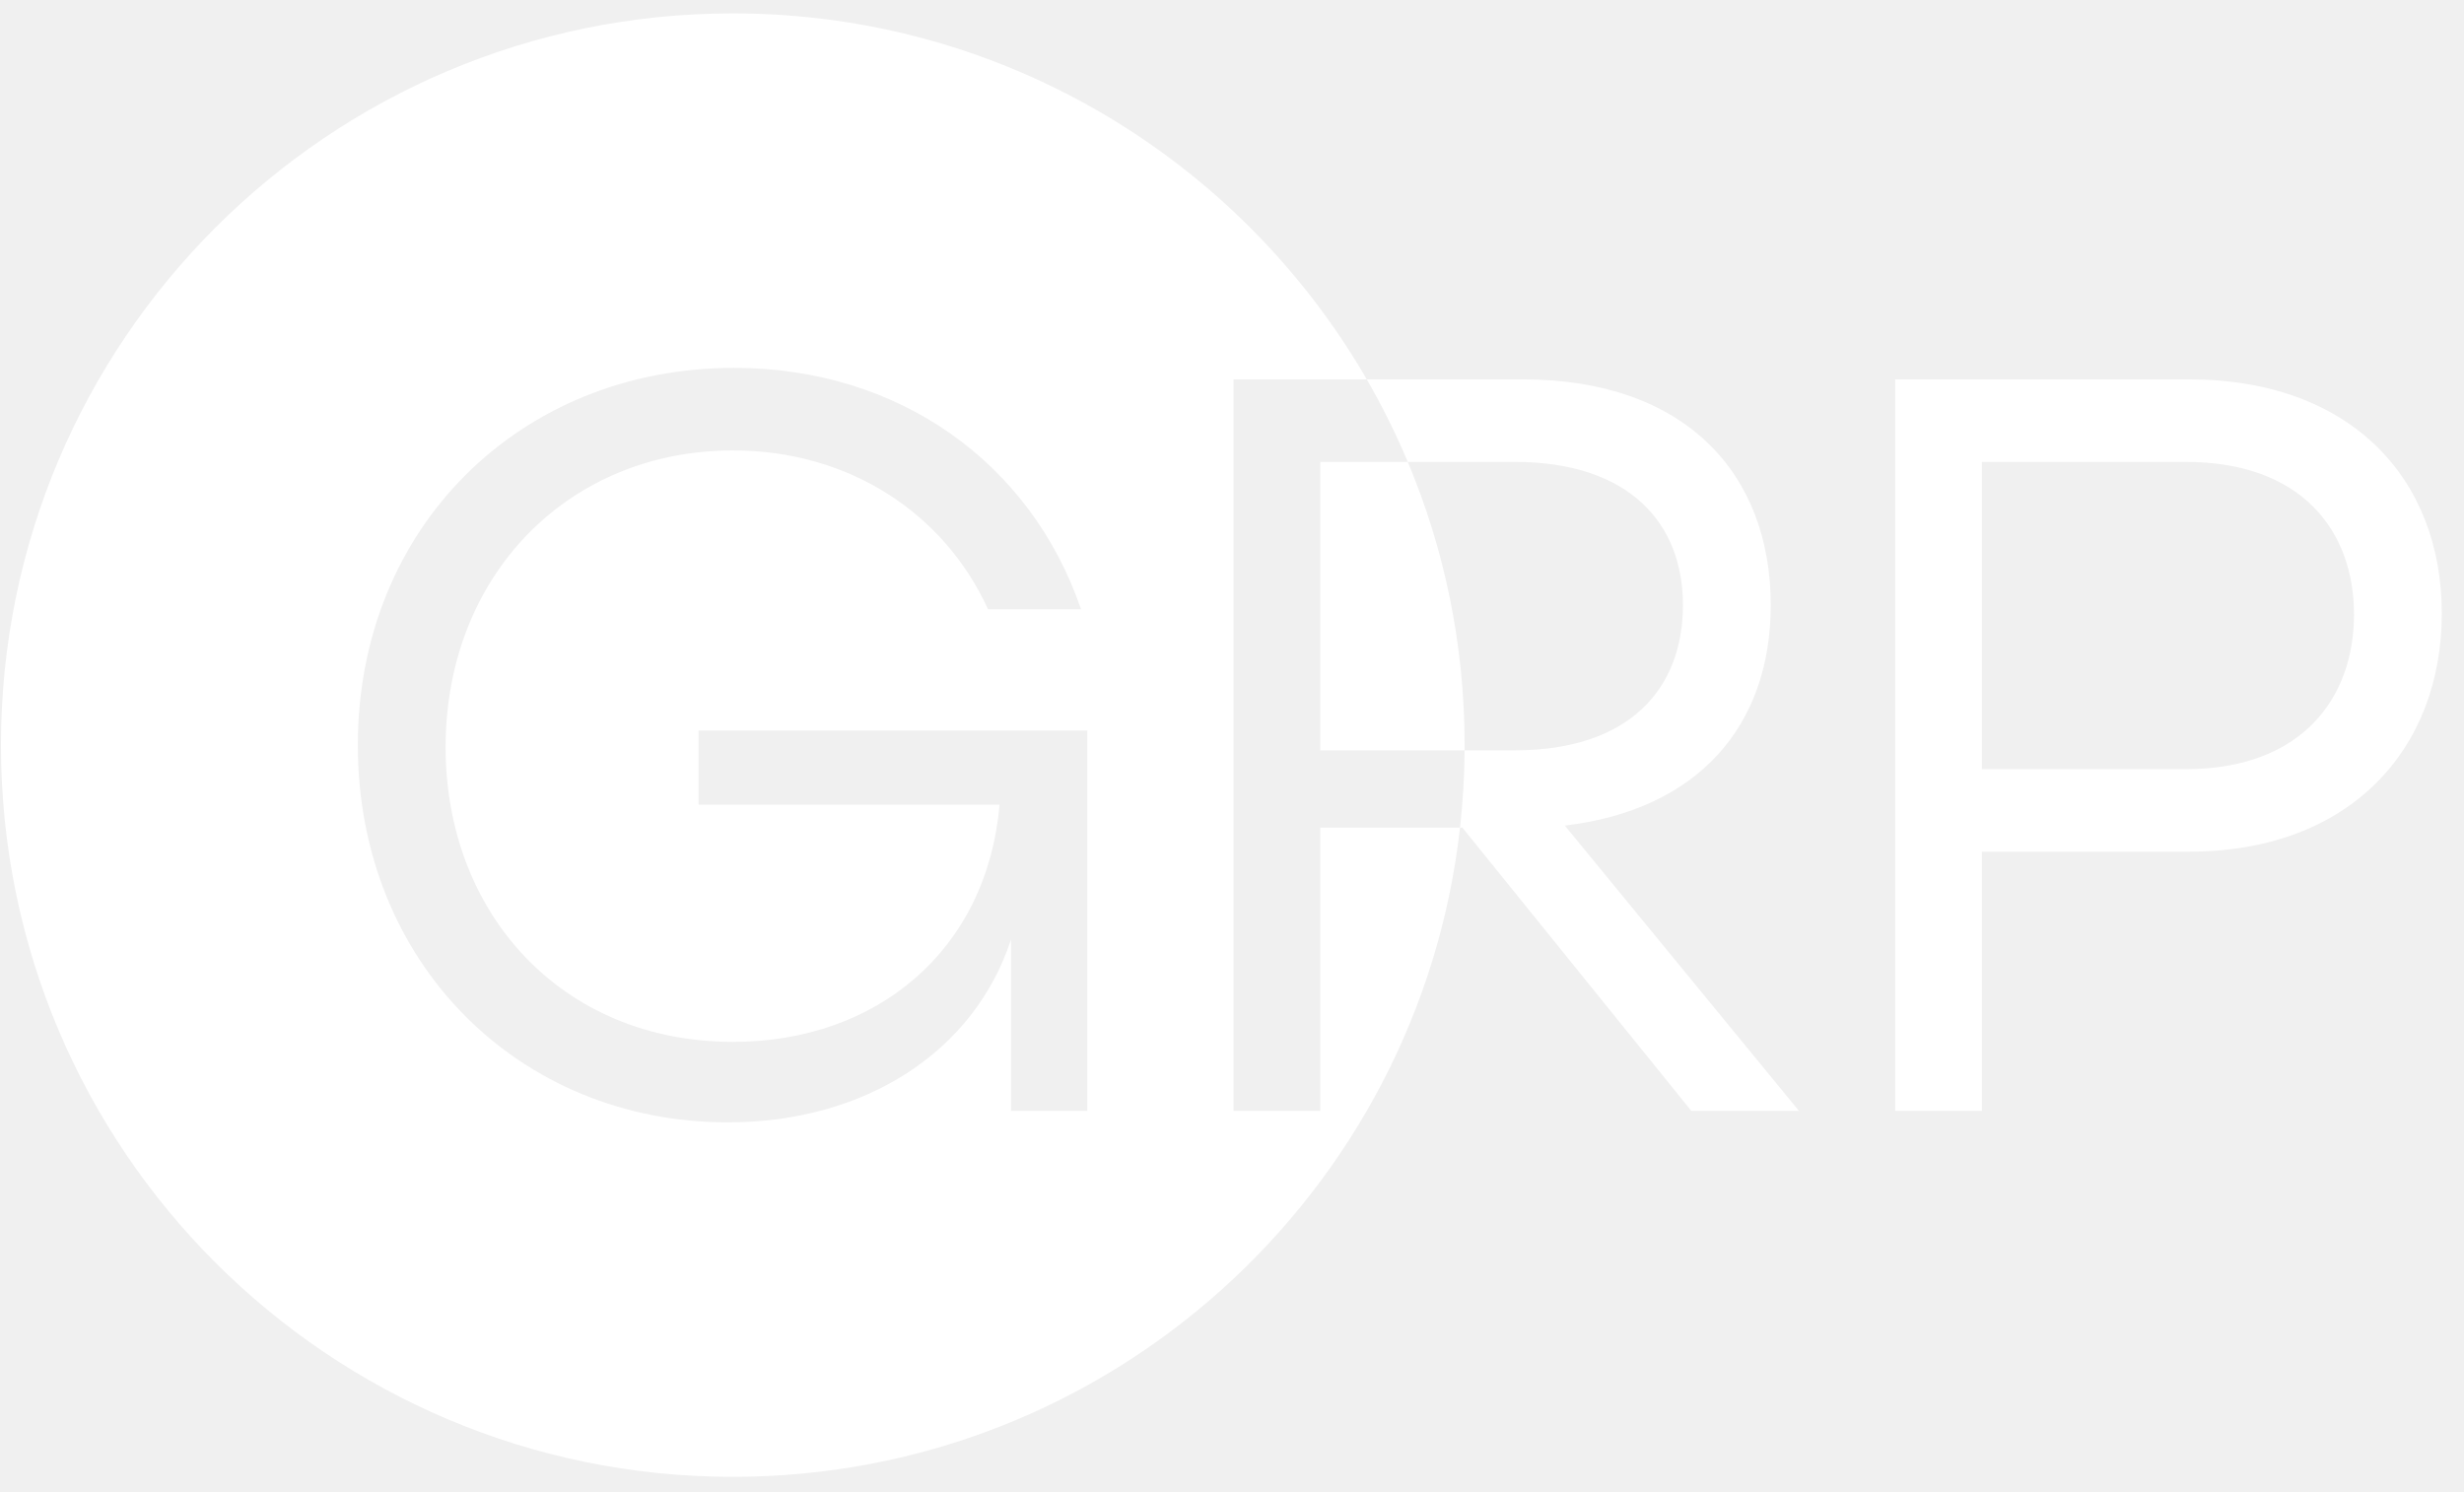
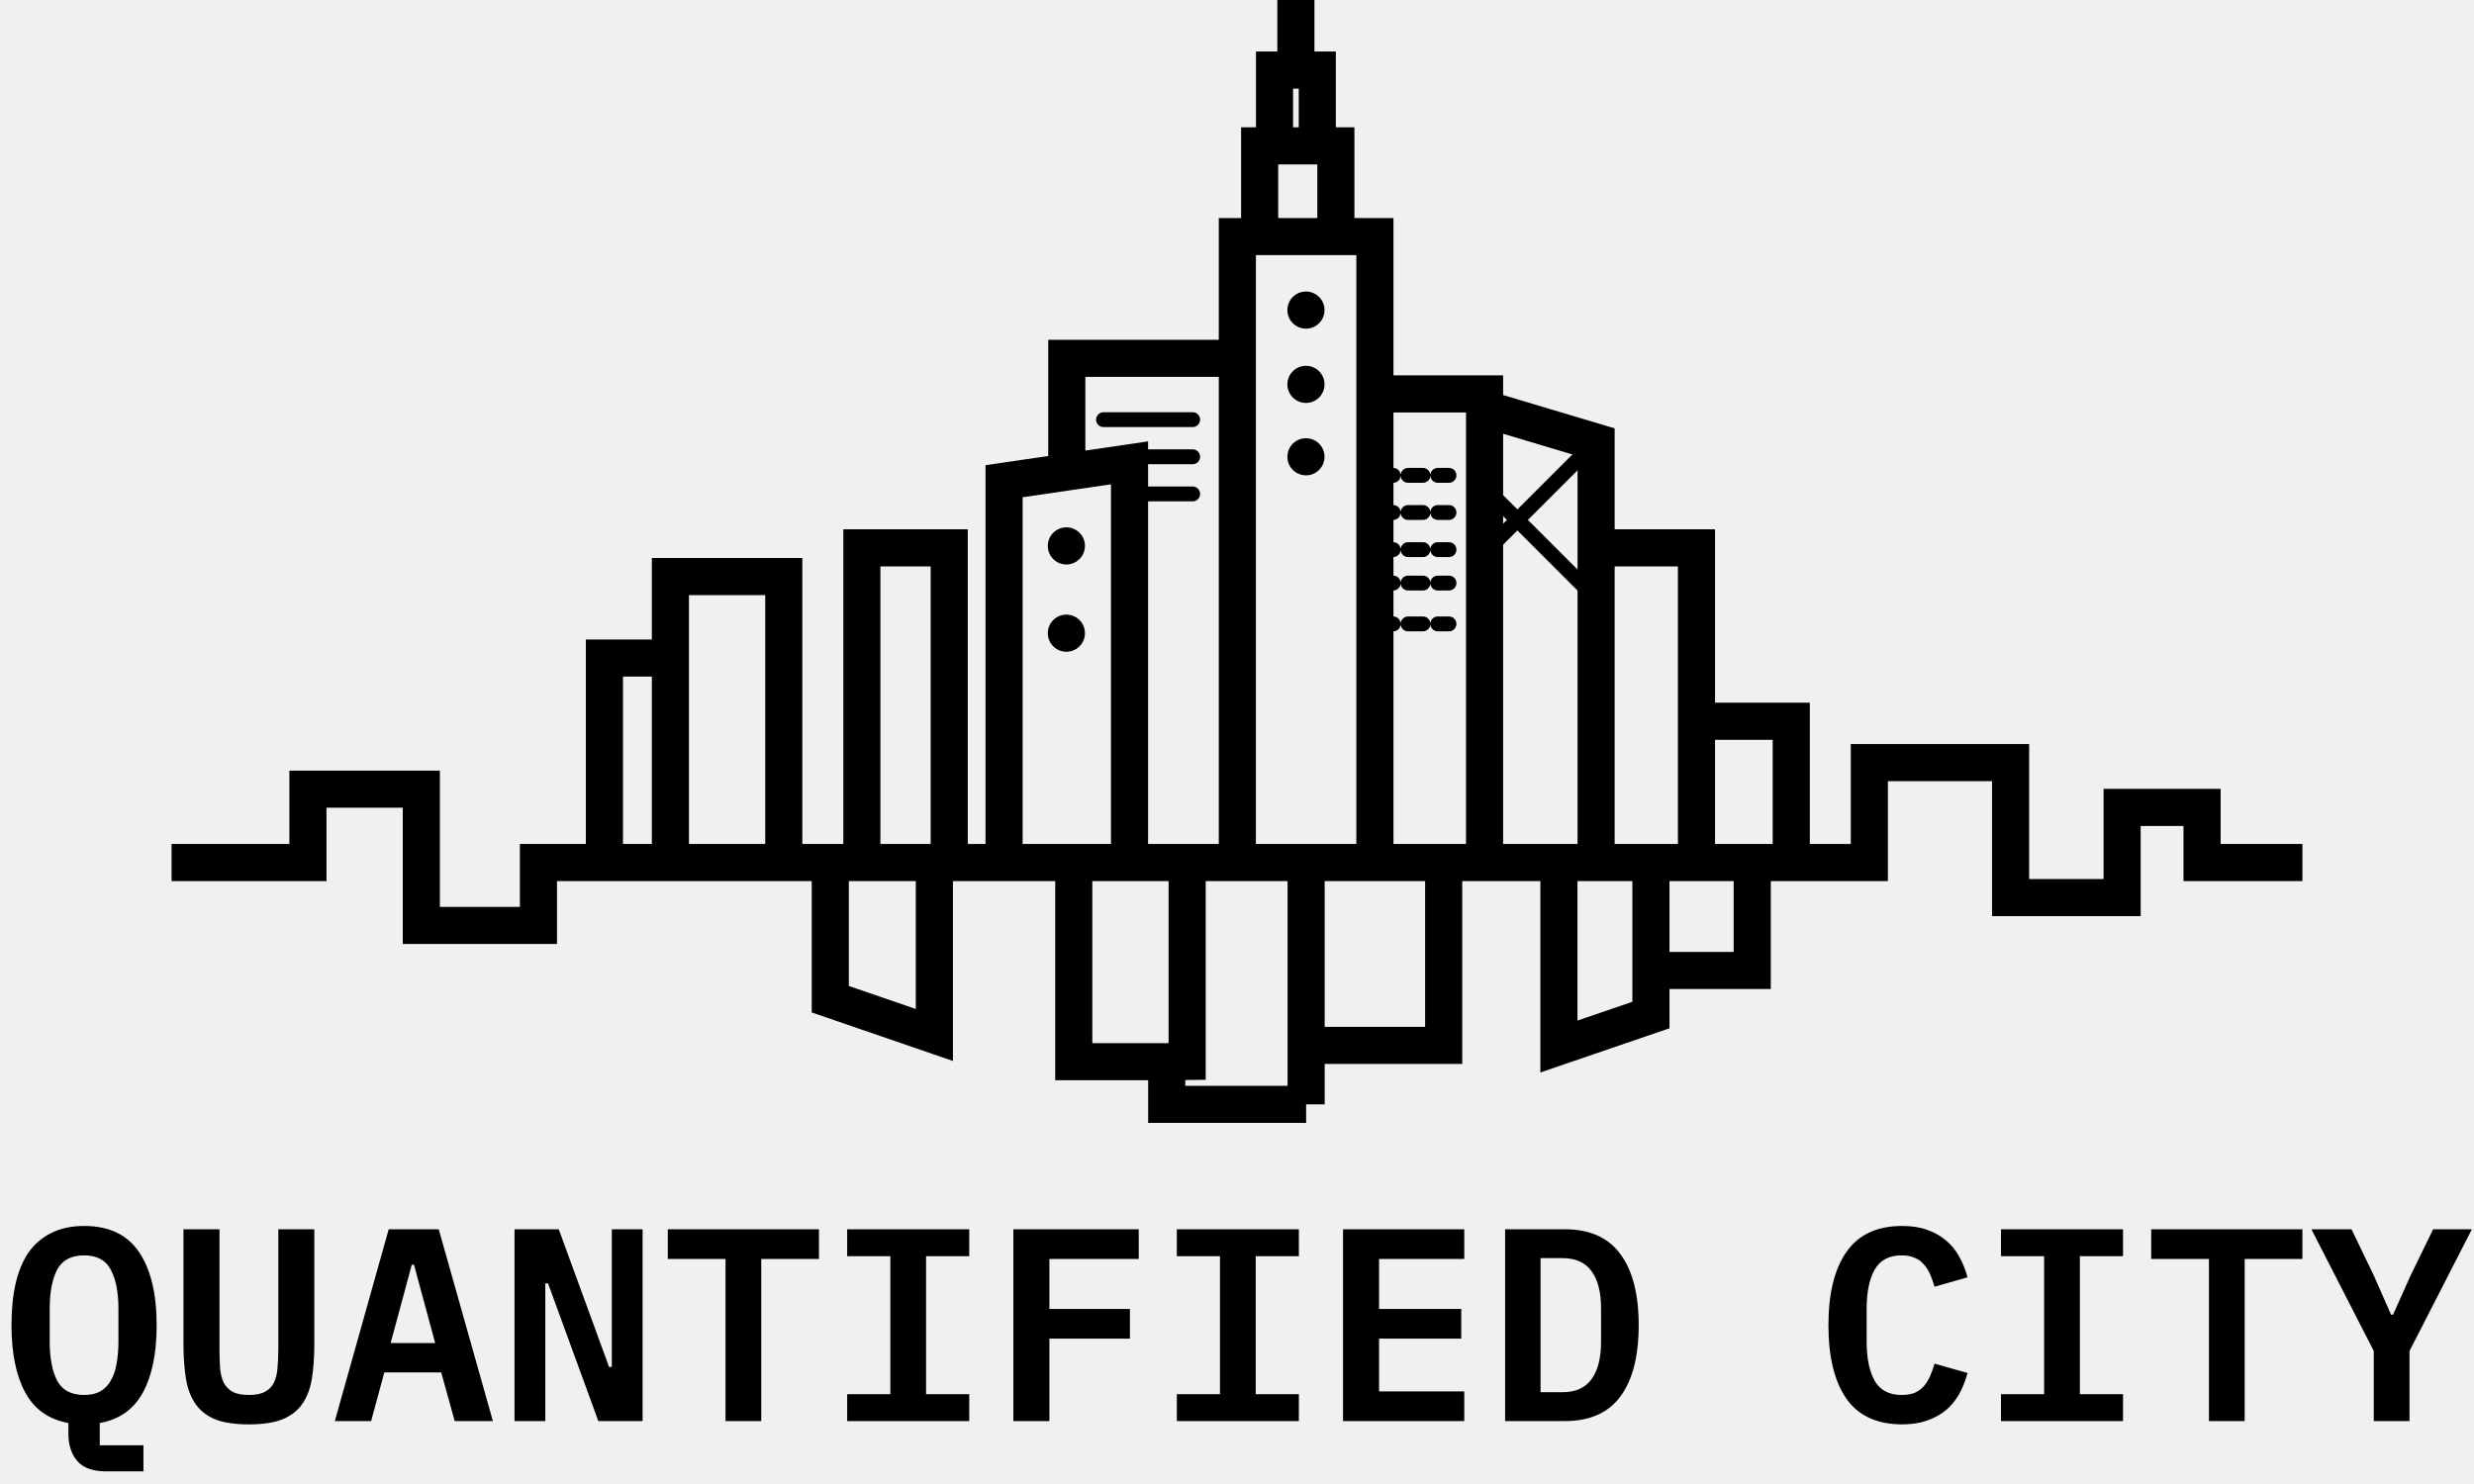
- <svg xmlns="http://www.w3.org/2000/svg" width="76" height="46" viewBox="0 0 76 46" fill="none">
-   <path fill-rule="evenodd" clip-rule="evenodd" d="M22.602 45.558C34.208 45.558 43.768 36.799 45.033 25.532H45.107L52.167 34.268H55.487L48.266 25.468C52.36 24.984 54.617 22.405 54.617 18.666C54.617 14.604 51.973 11.703 46.977 11.703H42.157C38.255 4.954 30.959 0.413 22.602 0.413C10.136 0.413 0.03 10.519 0.03 22.985C0.03 35.452 10.136 45.558 22.602 45.558ZM43.422 14.249C43.053 13.371 42.63 12.521 42.157 11.703H38.047V34.268H40.723V25.532H45.033C45.121 24.748 45.169 23.952 45.174 23.146H46.719C50.297 23.146 51.909 21.212 51.909 18.666C51.909 16.151 50.265 14.249 46.719 14.249H43.422ZM43.422 14.249C44.551 16.936 45.175 19.888 45.175 22.985C45.175 23.039 45.175 23.093 45.174 23.146H40.723V14.249H43.422ZM75.315 18.924C75.315 14.765 72.51 11.703 67.514 11.703H58.456V34.268H61.131V26.273H67.514C72.51 26.273 75.315 23.082 75.315 18.924ZM72.607 18.956C72.607 21.535 70.995 23.727 67.417 23.727H61.131V14.249H67.417C70.995 14.249 72.607 16.377 72.607 18.956ZM33.537 22.534L21.546 22.534V24.823H30.83C30.443 29.304 27.058 32.14 22.609 32.14C17.323 32.14 13.745 28.175 13.745 23.05C13.745 17.763 17.516 13.895 22.609 13.895C26.188 13.895 29.121 15.829 30.475 18.795L33.344 18.795C31.797 14.282 27.735 11.348 22.642 11.348C16.033 11.348 11.037 16.28 11.037 22.985C11.037 29.691 16.001 34.623 22.448 34.623C26.703 34.623 30.056 32.431 31.184 28.981L31.184 34.268H33.537V22.534Z" fill="white" />
+ <svg xmlns="http://www.w3.org/2000/svg" width="100" height="60" viewBox="0 0 100 60" fill="none">
+   <path d="M47.985 34.873H45.656M47.985 34.873H50.014M47.985 34.873V42.916L47.159 42.925M45.656 34.873V18.713L43.12 19.085M45.656 34.873H43.402M43.12 19.085V14.488H50.014M43.12 19.085L40.585 19.456V34.873M50.014 14.488V34.873M50.014 14.488V9.566H50.915M50.014 34.873H52.794M6.935 34.873H12.447V31.907H17.03V34.873V37.416H21.764V34.873H24.431M27.098 34.873H31.681M27.098 34.873H24.431M27.098 34.873V26.605M31.681 34.873V23.311H27.098V26.097V26.605M31.681 34.873H33.56M33.56 34.873V40.399L37.767 41.845V34.873M33.56 34.873H34.837M37.767 34.873H34.837M37.767 34.873H38.368M40.585 34.873H43.402M40.585 34.873H38.368M43.402 34.873V42.925H47.159M52.794 34.873H55.574M52.794 34.873V44.651M52.794 34.873V42.267M55.574 34.873H58.354M55.574 34.873V15.927M58.354 34.873H60.007M58.354 34.873V42.267H52.794M53.996 9.566H55.574V15.927M53.996 9.566V5.897H53.245M53.996 9.566H50.915M50.915 9.566V5.897H51.517M51.517 5.897V2.833H52.38M51.517 5.897H53.245M53.245 5.897V2.833H52.38M52.38 2.833V0M55.574 15.927H60.007V16.531M60.007 34.873V16.531M60.007 34.873H63.012M52.794 44.651H47.159V42.925M52.794 44.651V42.267M60.007 16.531L64.515 17.878V22.15M63.012 34.873H64.515M63.012 34.873V42.312L66.731 41.039V39.238M64.515 34.873H66.731M64.515 34.873V22.15M66.731 34.873H68.572M66.731 34.873V39.238M34.837 34.873V22.15H38.368V34.873M64.515 22.15H68.572V27.35V29.161M93.065 34.873H89.008V32.644H85.777V36.29H81.269V34.873V30.833H75.559V34.873H72.403M68.572 34.873H72.403M68.572 34.873V29.161M68.572 34.873H70.826V39.238H66.731M72.403 34.873V29.161H68.572M24.431 34.873V26.605H27.098" stroke="black" stroke-width="1.5" />
+   <path d="M53.538 12.537C53.538 12.952 53.202 13.288 52.787 13.288C52.373 13.288 52.037 12.952 52.037 12.537C52.037 12.123 52.373 11.787 52.787 11.787C53.202 11.787 53.538 12.123 53.538 12.537Z" fill="black" />
+   <path d="M53.538 15.54C53.538 15.955 53.202 16.291 52.787 16.291C52.373 16.291 52.037 15.955 52.037 15.54C52.037 15.126 52.373 14.79 52.787 14.79C53.202 14.79 53.538 15.126 53.538 15.54Z" fill="black" />
+   <path d="M53.538 18.468C53.538 18.883 53.202 19.219 52.787 19.219C52.373 19.219 52.037 18.883 52.037 18.468C52.037 18.054 52.373 17.718 52.787 17.718C53.202 17.718 53.538 18.054 53.538 18.468Z" fill="black" />
+   <path d="M43.854 22.072C43.854 22.487 43.517 22.823 43.103 22.823C42.688 22.823 42.352 22.487 42.352 22.072C42.352 21.657 42.688 21.321 43.103 21.321C43.517 21.321 43.854 21.657 43.854 22.072Z" fill="black" />
+   <path d="M43.854 25.601C43.854 26.015 43.517 26.351 43.103 26.351C42.688 26.351 42.352 26.015 42.352 25.601C42.352 25.186 42.688 24.85 43.103 24.85C43.517 24.85 43.854 25.186 43.854 25.601Z" fill="black" />
+   <path d="M44.605 16.967H48.208" stroke="black" stroke-width="0.601" stroke-linecap="round" />
+   <path d="M44.605 18.468H48.208" stroke="black" stroke-width="0.601" stroke-linecap="round" />
+   <path d="M45.655 19.97L48.208 19.97" stroke="black" stroke-width="0.601" stroke-linecap="round" />
+   <path d="M55.715 19.219L58.568 19.219" stroke="black" stroke-width="0.601" stroke-linecap="round" stroke-dasharray="0.6 0.6" />
+   <path d="M55.715 25.225L58.568 25.225" stroke="black" stroke-width="0.601" stroke-linecap="round" stroke-dasharray="0.6 0.6" />
+   <path d="M55.715 20.721L58.568 20.721" stroke="black" stroke-width="0.601" stroke-linecap="round" stroke-dasharray="0.6 0.6" />
+   <path d="M55.715 23.574L58.568 23.574" stroke="black" stroke-width="0.601" stroke-linecap="round" stroke-dasharray="0.6 0.6" />
+   <path d="M55.715 22.222L58.568 22.222" stroke="black" stroke-width="0.601" stroke-linecap="round" stroke-dasharray="0.6 0.6" />
+   <path d="M64.681 17.674L60.295 22.059" stroke="black" stroke-width="0.601" />
+   <path d="M64.681 24.368L60.282 19.97" stroke="black" stroke-width="0.601" />
+   <path d="M5.798 59.489H4.298C3.75 59.489 3.358 59.349 3.121 59.067C2.884 58.793 2.765 58.426 2.765 57.967V57.534C1.973 57.393 1.391 56.982 1.021 56.3C0.65 55.619 0.465 54.712 0.465 53.578C0.465 52.949 0.521 52.386 0.632 51.889C0.75 51.386 0.928 50.963 1.165 50.623C1.41 50.282 1.717 50.023 2.087 49.845C2.458 49.66 2.895 49.567 3.398 49.567C4.406 49.567 5.147 49.919 5.621 50.623C6.095 51.326 6.332 52.312 6.332 53.578C6.332 54.712 6.147 55.619 5.776 56.3C5.406 56.982 4.824 57.393 4.032 57.534V58.434H5.798V59.489ZM3.398 56.4C3.658 56.4 3.876 56.352 4.054 56.256C4.232 56.152 4.373 56.008 4.476 55.823C4.587 55.638 4.665 55.411 4.71 55.145C4.761 54.871 4.787 54.567 4.787 54.234V52.911C4.787 52.245 4.684 51.719 4.476 51.334C4.276 50.949 3.917 50.756 3.398 50.756C2.88 50.756 2.517 50.949 2.31 51.334C2.11 51.719 2.01 52.245 2.01 52.911V54.245C2.01 54.911 2.11 55.438 2.31 55.823C2.517 56.208 2.88 56.4 3.398 56.4ZM8.872 49.7V54.534C8.872 54.823 8.879 55.082 8.894 55.312C8.916 55.541 8.964 55.737 9.039 55.9C9.12 56.056 9.239 56.178 9.394 56.267C9.557 56.356 9.779 56.4 10.061 56.4C10.342 56.4 10.561 56.356 10.716 56.267C10.879 56.178 10.998 56.056 11.072 55.9C11.153 55.737 11.201 55.541 11.216 55.312C11.239 55.082 11.25 54.823 11.25 54.534V49.7H12.705V54.312C12.705 54.86 12.672 55.337 12.605 55.745C12.539 56.152 12.409 56.493 12.216 56.767C12.024 57.041 11.753 57.249 11.405 57.389C11.065 57.523 10.616 57.589 10.061 57.589C9.505 57.589 9.053 57.523 8.705 57.389C8.364 57.249 8.098 57.041 7.905 56.767C7.713 56.493 7.583 56.152 7.516 55.745C7.45 55.337 7.416 54.86 7.416 54.312V49.7H8.872ZM18.379 57.456L17.834 55.489H15.534L15.001 57.456H13.534L15.712 49.7H17.734L19.923 57.456H18.379ZM16.734 51.134H16.645L15.79 54.3H17.59L16.734 51.134ZM22.152 51.889H22.041V57.456H20.797V49.7H22.585L24.619 55.267H24.73V49.7H25.974V57.456H24.185L22.152 51.889ZM30.77 50.9V57.456H29.326V50.9H26.992V49.7H33.103V50.9H30.77ZM34.243 57.456V56.367H35.988V50.789H34.243V49.7H39.177V50.789H37.432V56.367H39.177V57.456H34.243ZM40.961 57.456V49.7H46.028V50.9H42.417V52.923H45.672V54.123H42.417V57.456H40.961ZM47.568 57.456V56.367H49.312V50.789H47.568V49.7H52.501V50.789H50.757V56.367H52.501V57.456H47.568ZM54.286 57.456V49.7H59.186V50.9H55.742V52.923H59.064V54.123H55.742V56.256H59.186V57.456H54.286ZM60.837 49.7H63.248C64.256 49.7 65.004 50.034 65.493 50.7C65.989 51.367 66.237 52.326 66.237 53.578C66.237 54.837 65.989 55.8 65.493 56.467C65.004 57.126 64.256 57.456 63.248 57.456H60.837V49.7ZM63.148 56.289C63.682 56.289 64.074 56.115 64.326 55.767C64.585 55.419 64.715 54.911 64.715 54.245V52.9C64.715 52.241 64.585 51.737 64.326 51.389C64.074 51.041 63.682 50.867 63.148 50.867H62.27V56.289H63.148ZM76.884 57.589C75.869 57.589 75.117 57.241 74.629 56.545C74.147 55.849 73.906 54.86 73.906 53.578C73.906 52.304 74.147 51.319 74.629 50.623C75.117 49.919 75.869 49.567 76.884 49.567C77.269 49.567 77.606 49.619 77.895 49.723C78.191 49.826 78.447 49.971 78.662 50.156C78.877 50.334 79.054 50.552 79.195 50.812C79.336 51.063 79.447 51.341 79.528 51.645L78.195 52.023C78.143 51.845 78.084 51.678 78.017 51.523C77.951 51.367 77.865 51.234 77.762 51.123C77.665 51.004 77.543 50.915 77.395 50.856C77.247 50.789 77.069 50.756 76.862 50.756C76.358 50.756 75.995 50.949 75.773 51.334C75.558 51.719 75.451 52.245 75.451 52.911V54.245C75.451 54.911 75.558 55.438 75.773 55.823C75.995 56.208 76.358 56.4 76.862 56.4C77.069 56.4 77.247 56.371 77.395 56.312C77.543 56.245 77.665 56.156 77.762 56.045C77.865 55.926 77.951 55.789 78.017 55.634C78.084 55.478 78.143 55.312 78.195 55.134L79.528 55.511C79.447 55.815 79.336 56.097 79.195 56.356C79.054 56.608 78.877 56.826 78.662 57.011C78.447 57.189 78.191 57.33 77.895 57.434C77.606 57.538 77.269 57.589 76.884 57.589ZM80.88 57.456V56.367H82.624V50.789H80.88V49.7H85.813V50.789H84.069V56.367H85.813V57.456H80.88ZM90.731 50.9V57.456H89.287V50.9H86.953V49.7H93.064V50.9H90.731ZM95.949 57.456V54.623L93.427 49.7H95.049L95.949 51.567L96.649 53.156H96.727L97.438 51.567L98.349 49.7H99.915L97.393 54.623V57.456H95.949Z" fill="black" />
</svg>
